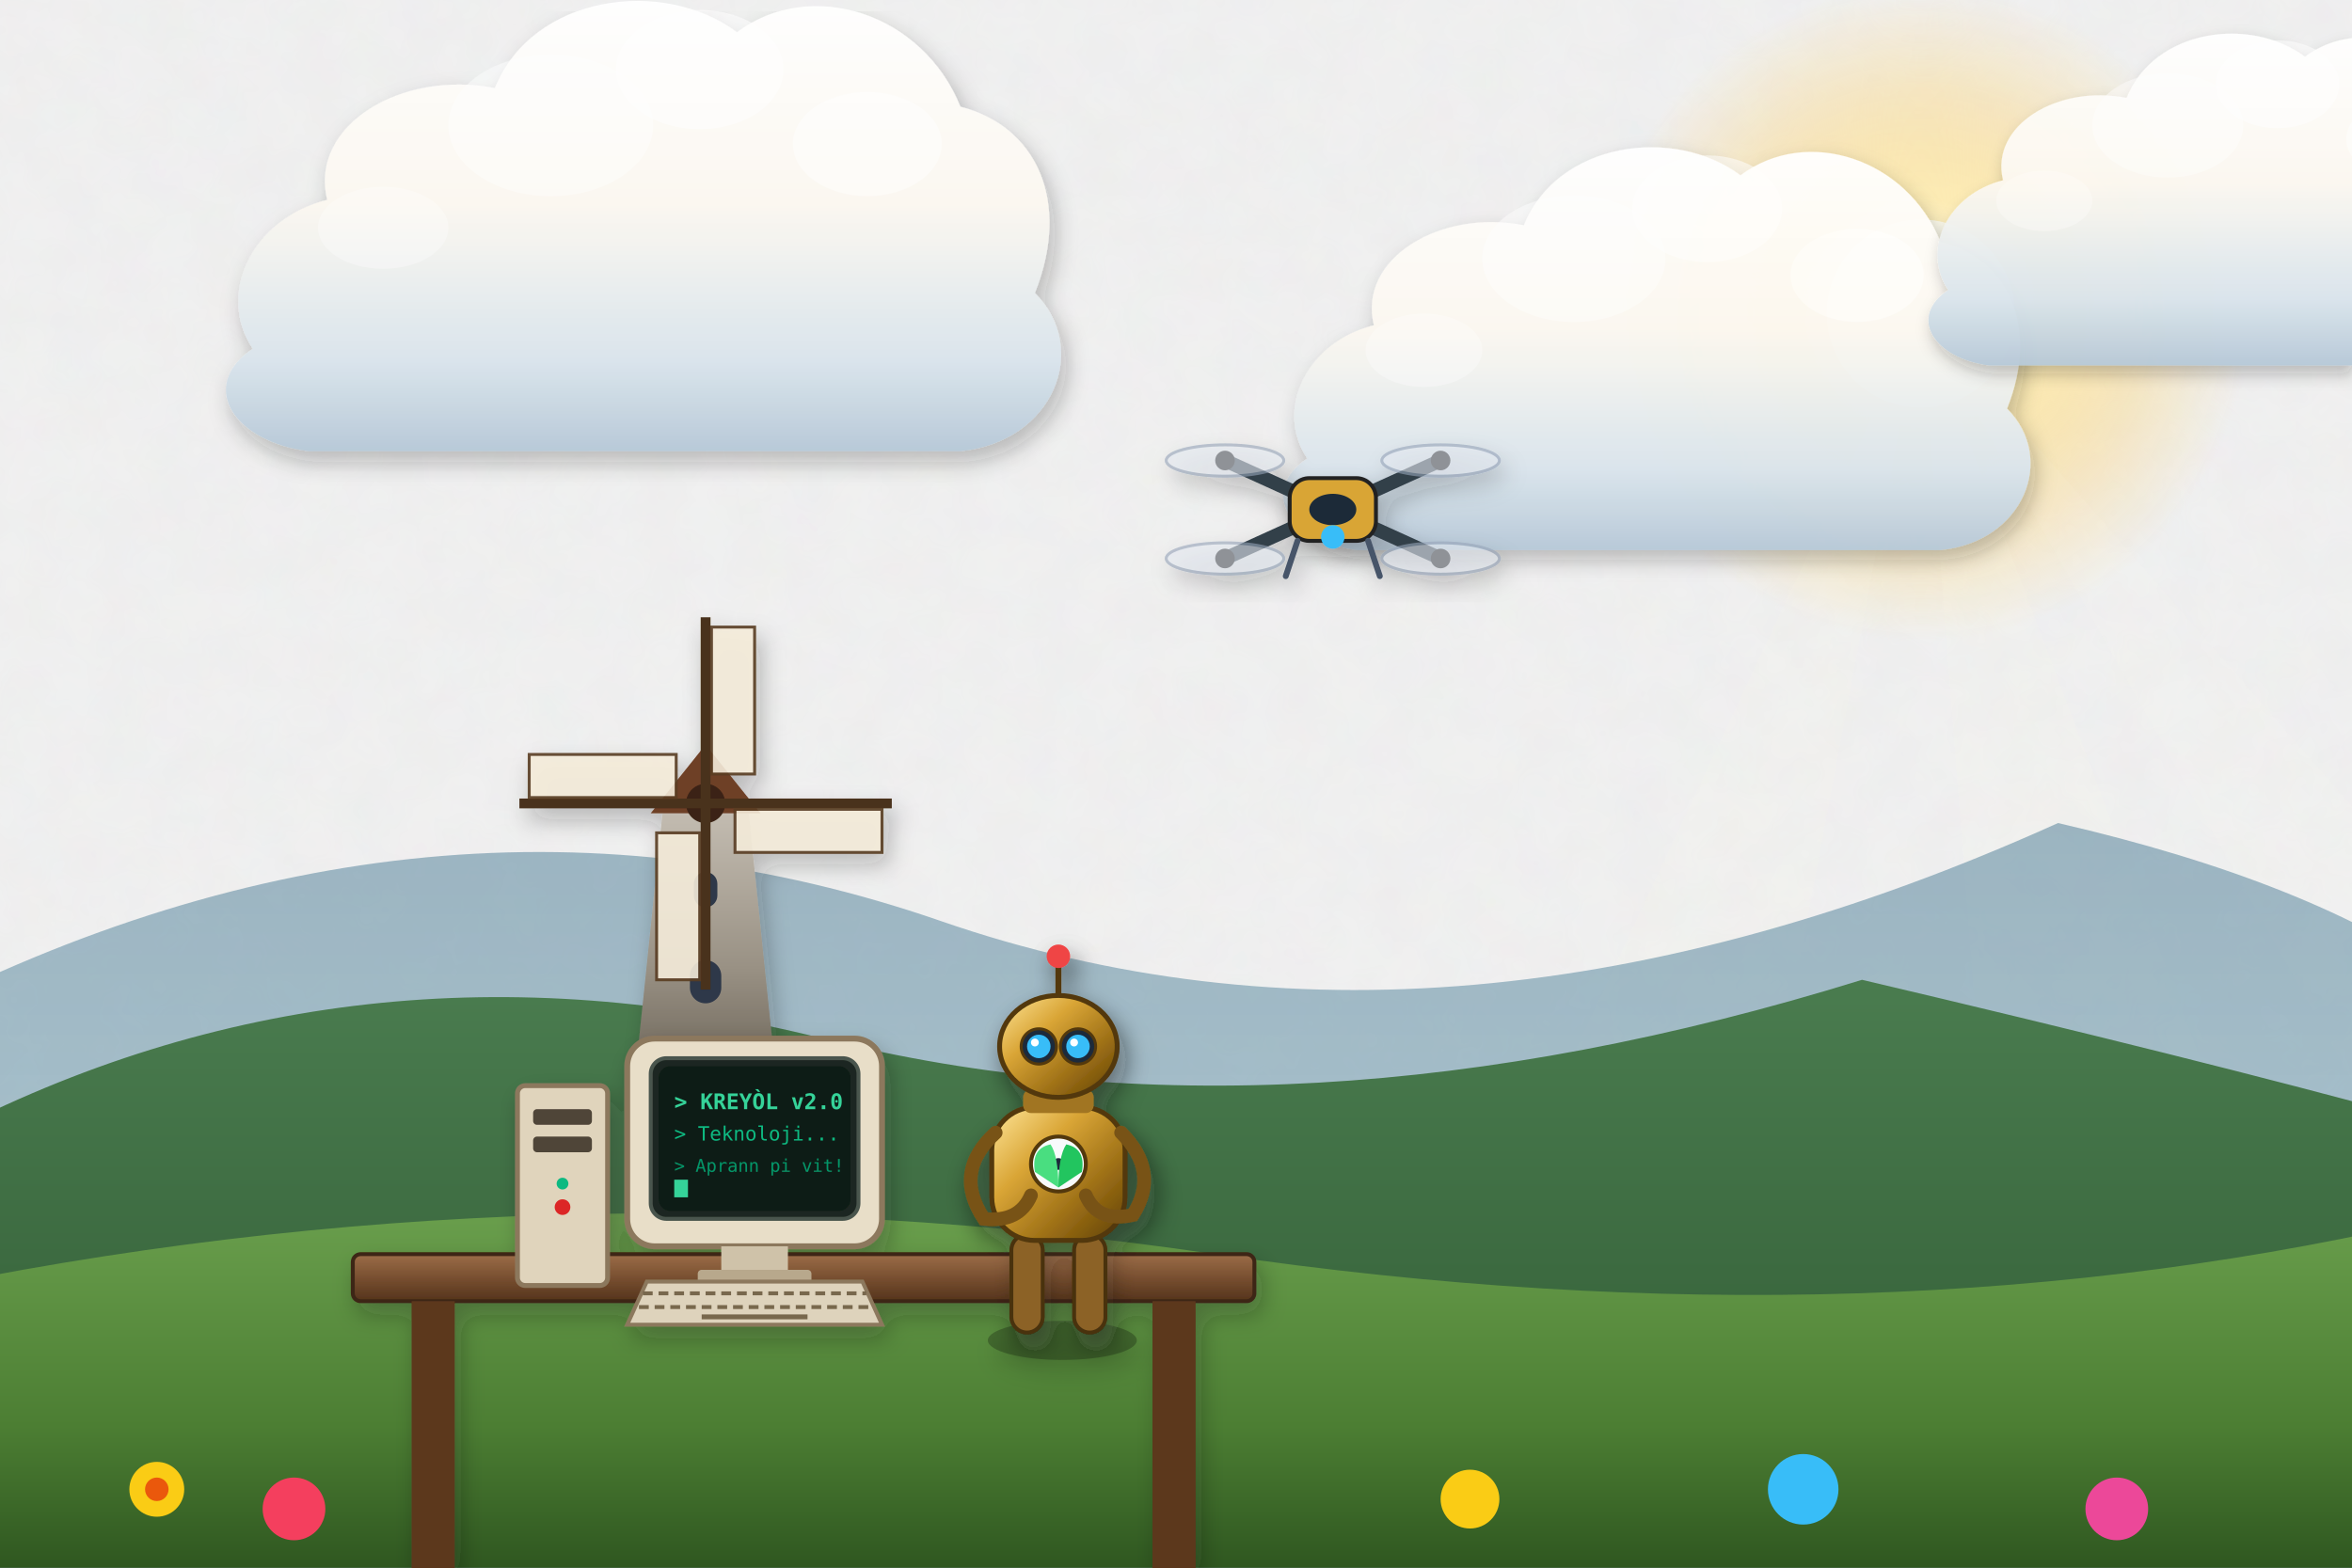
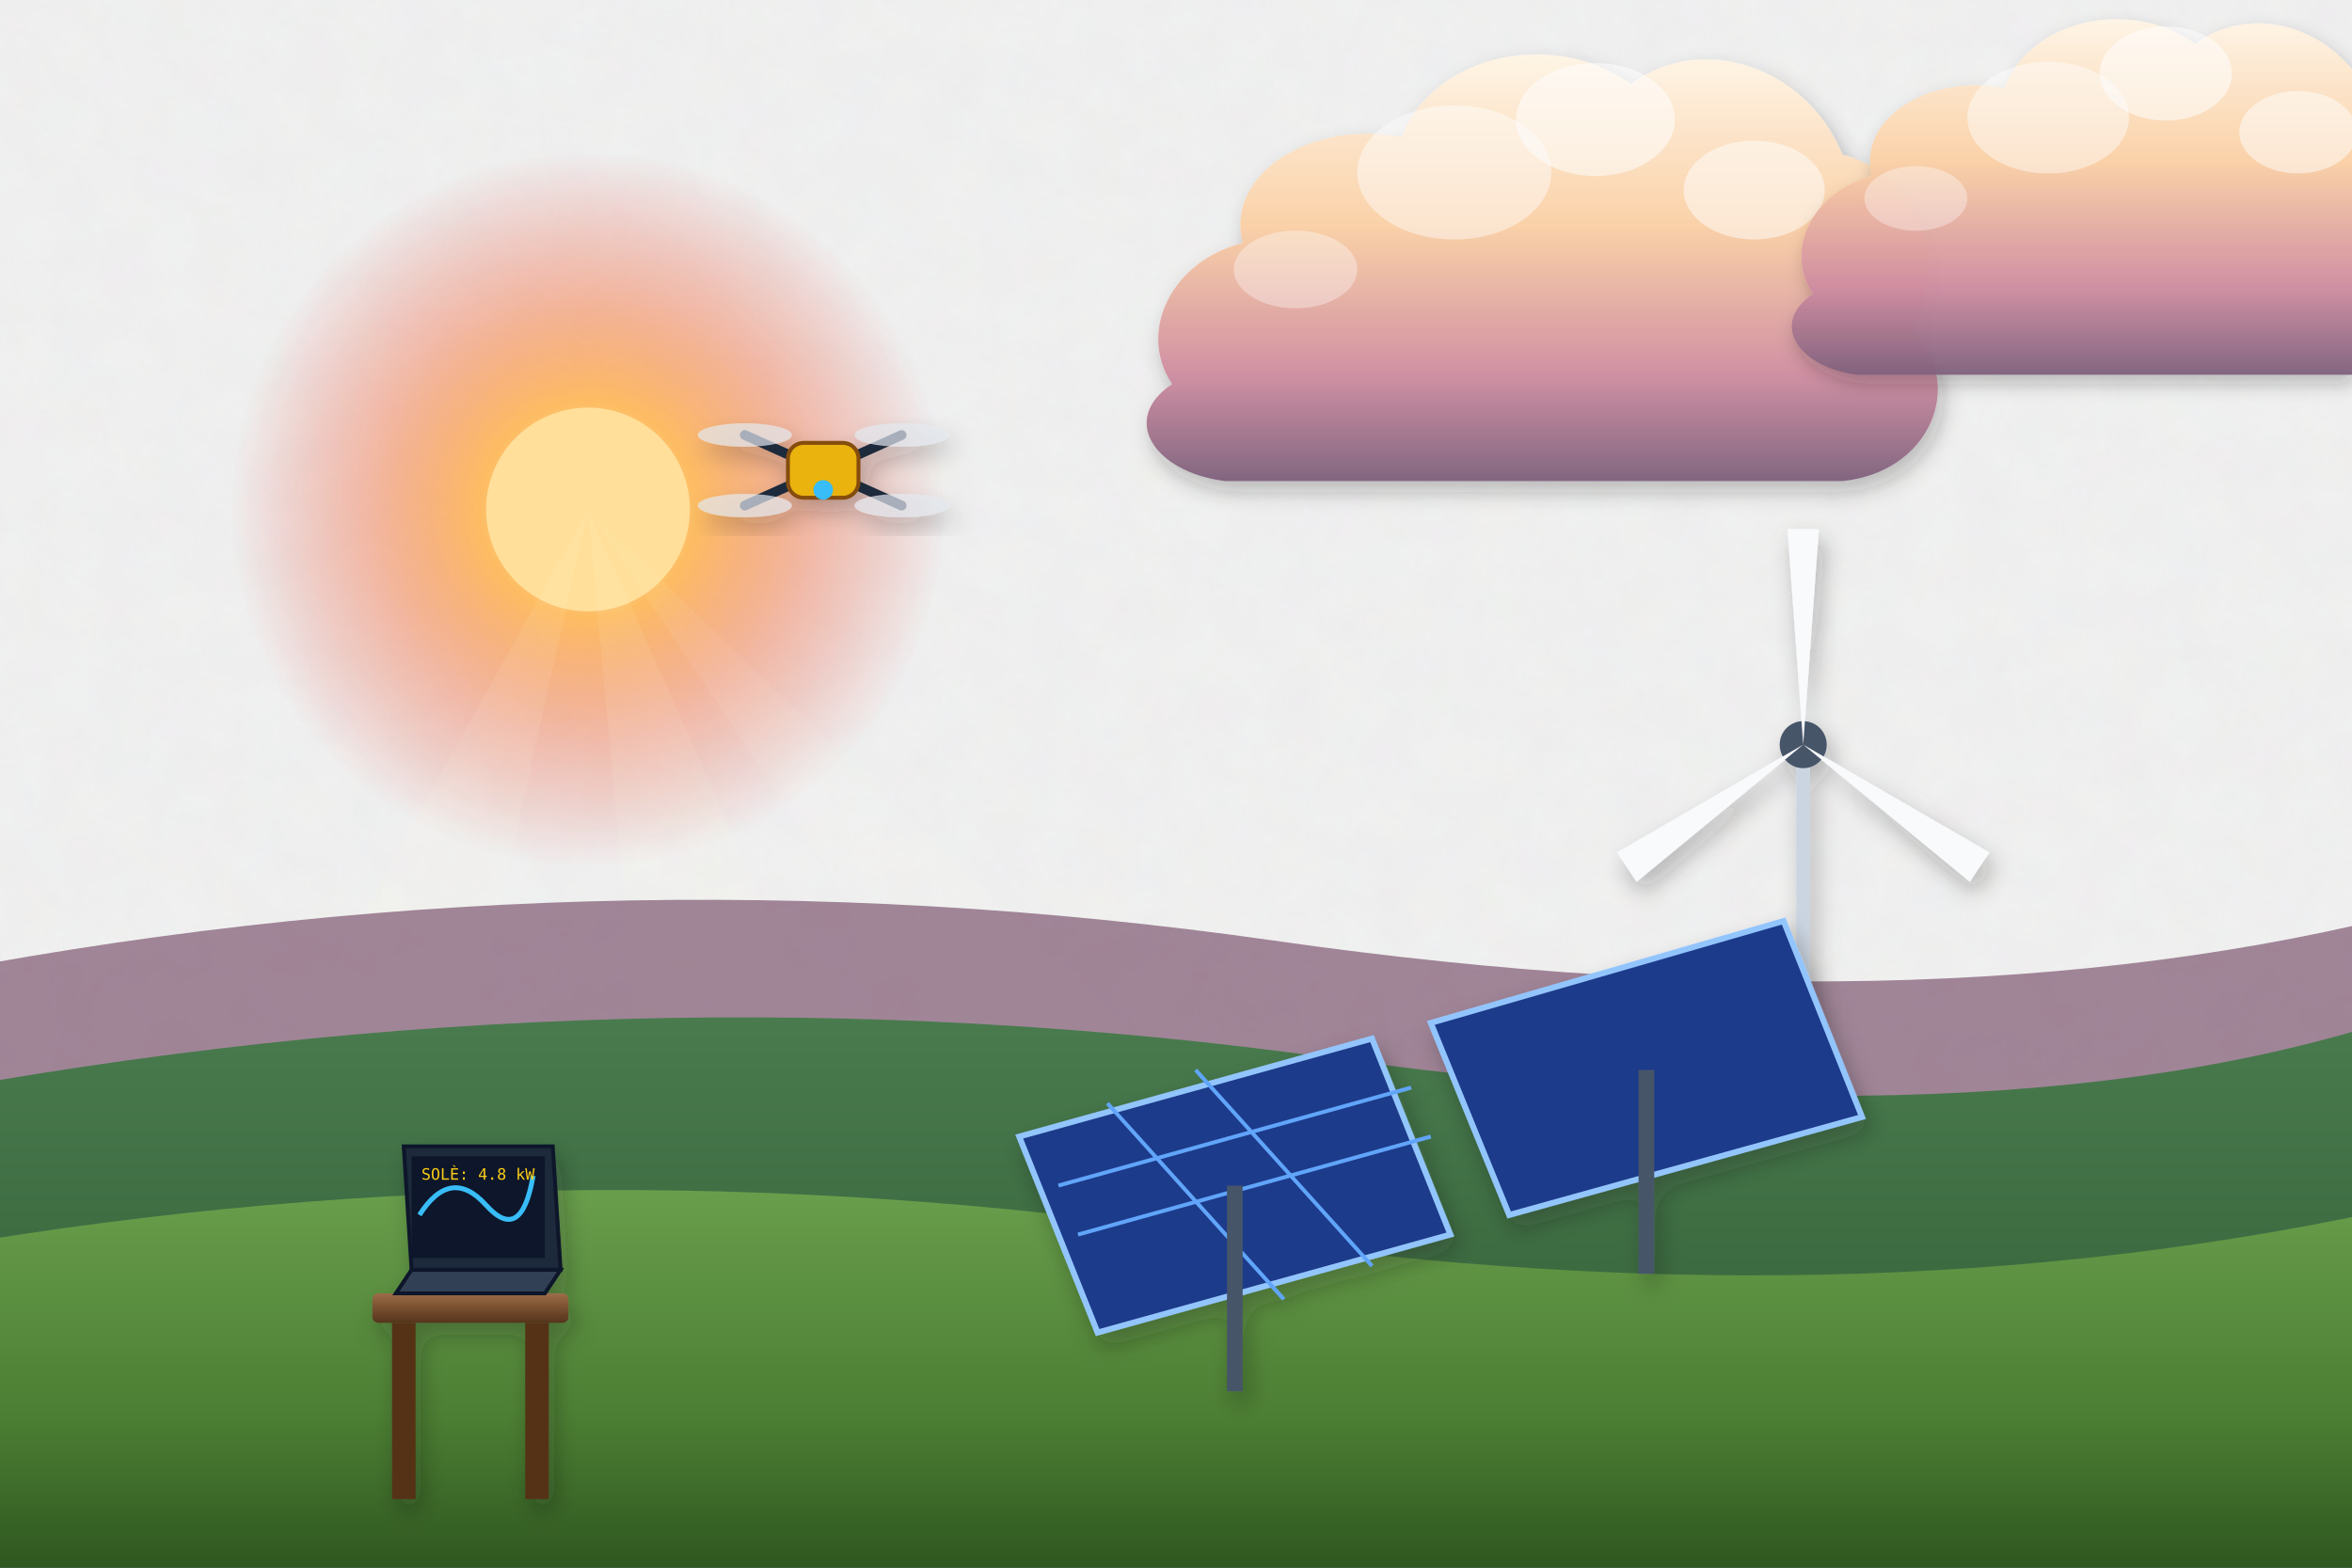
<svg xmlns="http://www.w3.org/2000/svg" viewBox="0 0 1200 800" width="1200" height="800">
  <defs>
    <filter id="ghibliPaper" x="0%" y="0%" width="100%" height="100%">
      <feTurbulence type="fractalNoise" baseFrequency="0.04" numOctaves="3" result="noise" seed="42" />
      <feColorMatrix type="matrix" values="1 0 0 0 0  0 1 0 0 0  0 0 1 0 0  0 0 0 0.035 0" in="noise" result="coloredNoise" />
      <feComposite operator="in" in2="SourceGraphic" />
    </filter>
    <filter id="softGlow" x="-20%" y="-20%" width="140%" height="140%">
      <feGaussianBlur stdDeviation="8" result="blur" />
      <feComposite in="SourceGraphic" in2="blur" operator="over" />
    </filter>
    <filter id="dropShadow" x="-20%" y="-20%" width="140%" height="140%">
      <feDropShadow dx="3" dy="6" stdDeviation="6" flood-color="#141e28" flood-opacity="0.28" />
    </filter>
    <linearGradient id="skyDay" x1="0" y1="0" x2="0" y2="1">
      <stop offset="0%" stop-color="#236ca7" />
      <stop offset="35%" stop-color="#5fa3d6" />
      <stop offset="70%" stop-color="#b8e1f2" />
      <stop offset="100%" stop-color="#fdf3dc" />
    </linearGradient>
    <linearGradient id="skySunset" x1="0" y1="0" x2="0" y2="1">
      <stop offset="0%" stop-color="#31396b" />
      <stop offset="35%" stop-color="#73507b" />
      <stop offset="65%" stop-color="#cb6b5c" />
      <stop offset="85%" stop-color="#f29e5a" />
      <stop offset="100%" stop-color="#fedaa2" />
    </linearGradient>
    <linearGradient id="skyDusk" x1="0" y1="0" x2="0" y2="1">
      <stop offset="0%" stop-color="#121832" />
      <stop offset="40%" stop-color="#262f56" />
      <stop offset="70%" stop-color="#4e3d64" />
      <stop offset="90%" stop-color="#915264" />
      <stop offset="100%" stop-color="#d6846c" />
    </linearGradient>
    <linearGradient id="cloudBodyDay" x1="0" y1="0" x2="0" y2="1">
      <stop offset="0%" stop-color="#ffffff" />
      <stop offset="45%" stop-color="#fcf8f0" />
      <stop offset="80%" stop-color="#d9e4ec" />
      <stop offset="100%" stop-color="#b6c8d7" />
    </linearGradient>
    <linearGradient id="cloudBodySunset" x1="0" y1="0" x2="0" y2="1">
      <stop offset="0%" stop-color="#fff5e6" />
      <stop offset="40%" stop-color="#fbd0a5" />
      <stop offset="75%" stop-color="#cf8ca0" />
      <stop offset="100%" stop-color="#7e607c" />
    </linearGradient>
    <radialGradient id="sunGlowDay" cx="50%" cy="50%" r="50%">
      <stop offset="0%" stop-color="#fffced" stop-opacity="1" />
      <stop offset="35%" stop-color="#ffebaa" stop-opacity="0.85" />
      <stop offset="70%" stop-color="#ffd573" stop-opacity="0.35" />
      <stop offset="100%" stop-color="#ffd573" stop-opacity="0" />
    </radialGradient>
    <radialGradient id="sunGlowSunset" cx="50%" cy="50%" r="50%">
      <stop offset="0%" stop-color="#fff8db" stop-opacity="1" />
      <stop offset="30%" stop-color="#ffb753" stop-opacity="0.9" />
      <stop offset="65%" stop-color="#f46e45" stop-opacity="0.4" />
      <stop offset="100%" stop-color="#e04a43" stop-opacity="0" />
    </radialGradient>
    <linearGradient id="hillDistant" x1="0" y1="0" x2="0" y2="1">
      <stop offset="0%" stop-color="#6e94a8" />
      <stop offset="100%" stop-color="#93b9c7" />
    </linearGradient>
    <linearGradient id="hillMid" x1="0" y1="0" x2="0" y2="1">
      <stop offset="0%" stop-color="#4a7c4f" />
      <stop offset="50%" stop-color="#3c6a40" />
      <stop offset="100%" stop-color="#2d5231" />
    </linearGradient>
    <linearGradient id="hillNear" x1="0" y1="0" x2="0" y2="1">
      <stop offset="0%" stop-color="#699e4c" />
      <stop offset="60%" stop-color="#4c7e33" />
      <stop offset="100%" stop-color="#2f5720" />
    </linearGradient>
    <linearGradient id="woodTone" x1="0" y1="0" x2="0" y2="1">
      <stop offset="0%" stop-color="#9c6d48" />
      <stop offset="50%" stop-color="#784f30" />
      <stop offset="100%" stop-color="#55341c" />
    </linearGradient>
    <linearGradient id="brassTone" x1="0" y1="0" x2="1" y2="1">
      <stop offset="0%" stop-color="#ffe699" />
      <stop offset="35%" stop-color="#d9a536" />
      <stop offset="70%" stop-color="#996c14" />
      <stop offset="100%" stop-color="#5e4007" />
    </linearGradient>
    <linearGradient id="stoneTone" x1="0" y1="0" x2="0" y2="1">
      <stop offset="0%" stop-color="#c5beb3" />
      <stop offset="60%" stop-color="#999184" />
      <stop offset="100%" stop-color="#6c6458" />
    </linearGradient>
    <linearGradient id="waterTone" x1="0" y1="0" x2="0" y2="1">
      <stop offset="0%" stop-color="#47a5be" />
      <stop offset="50%" stop-color="#2a7796" />
      <stop offset="100%" stop-color="#144d6a" />
    </linearGradient>
  </defs>
-   <rect width="1200" height="800" fill="url(#skyDay)" filter="url(#ghibliPaper)" />
+   <rect width="1200" height="800" fill="url(#skySunset)" filter="url(#ghibliPaper)" />
  <g>
-     <circle cx="980" cy="160" r="168" fill="url(#sunGlowDay)" />
-     <circle cx="980" cy="160" r="48" fill="#fffded" />
-     <polygon points="980,160 680,800 860,800" fill="#fffbe6" opacity="0.08" />
-     <polygon points="980,160 1030,800 1220,800" fill="#fffbe6" opacity="0.08" />
-     <polygon points="980,160 1340,800 1540,800" fill="#fffbe6" opacity="0.06" />
+     <circle cx="300" cy="260" r="182" fill="url(#sunGlowSunset)" />
+     <circle cx="300" cy="260" r="52" fill="#ffdf99" />
+     <polygon points="300,260 0,800 180,800" fill="#fffbe6" opacity="0.08" />
+     <polygon points="300,260 350,800 540,800" fill="#fffbe6" opacity="0.08" />
+     <polygon points="300,260 660,800 860,800" fill="#fffbe6" opacity="0.06" />
  </g>
-   <g transform="translate(300, 140) scale(0.95)" opacity="0.95">
-     <path d="M-180,40        C-200,10 -180,-30 -140,-40        C-150,-80 -100,-110 -50,-100        C-30,-150 40,-160 80,-130        C120,-160 180,-140 200,-90        C240,-80 260,-40 240,10        C270,40 250,90 200,95        L-150,95        C-190,90 -210,60 -180,40 Z" fill="url(#cloudBodyDay)" filter="url(#dropShadow)" />
+   <g transform="translate(760, 160) scale(0.9)" opacity="0.95">
+     <path d="M-180,40        C-200,10 -180,-30 -140,-40        C-150,-80 -100,-110 -50,-100        C-30,-150 40,-160 80,-130        C120,-160 180,-140 200,-90        C240,-80 260,-40 240,10        C270,40 250,90 200,95        L-150,95        C-190,90 -210,60 -180,40 Z" fill="url(#cloudBodySunset)" filter="url(#dropShadow)" />
    <ellipse cx="60" cy="-110" rx="45" ry="32" fill="#ffffff" opacity="0.55" />
    <ellipse cx="-20" cy="-80" rx="55" ry="38" fill="#ffffff" opacity="0.45" />
    <ellipse cx="150" cy="-70" rx="40" ry="28" fill="#ffffff" opacity="0.5" />
    <ellipse cx="-110" cy="-25" rx="35" ry="22" fill="#ffffff" opacity="0.35" />
  </g>
-   <g transform="translate(820, 200) scale(0.85)" opacity="0.95">
-     <path d="M-180,40        C-200,10 -180,-30 -140,-40        C-150,-80 -100,-110 -50,-100        C-30,-150 40,-160 80,-130        C120,-160 180,-140 200,-90        C240,-80 260,-40 240,10        C270,40 250,90 200,95        L-150,95        C-190,90 -210,60 -180,40 Z" fill="url(#cloudBodyDay)" filter="url(#dropShadow)" />
+   <g transform="translate(1060, 120) scale(0.75)" opacity="0.95">
+     <path d="M-180,40        C-200,10 -180,-30 -140,-40        C-150,-80 -100,-110 -50,-100        C-30,-150 40,-160 80,-130        C120,-160 180,-140 200,-90        C240,-80 260,-40 240,10        C270,40 250,90 200,95        L-150,95        C-190,90 -210,60 -180,40 Z" fill="url(#cloudBodySunset)" filter="url(#dropShadow)" />
    <ellipse cx="60" cy="-110" rx="45" ry="32" fill="#ffffff" opacity="0.55" />
    <ellipse cx="-20" cy="-80" rx="55" ry="38" fill="#ffffff" opacity="0.45" />
    <ellipse cx="150" cy="-70" rx="40" ry="28" fill="#ffffff" opacity="0.5" />
    <ellipse cx="-110" cy="-25" rx="35" ry="22" fill="#ffffff" opacity="0.35" />
  </g>
-   <g transform="translate(1120, 120) scale(0.7)" opacity="0.95">
-     <path d="M-180,40        C-200,10 -180,-30 -140,-40        C-150,-80 -100,-110 -50,-100        C-30,-150 40,-160 80,-130        C120,-160 180,-140 200,-90        C240,-80 260,-40 240,10        C270,40 250,90 200,95        L-150,95        C-190,90 -210,60 -180,40 Z" fill="url(#cloudBodyDay)" filter="url(#dropShadow)" />
-     <ellipse cx="60" cy="-110" rx="45" ry="32" fill="#ffffff" opacity="0.55" />
-     <ellipse cx="-20" cy="-80" rx="55" ry="38" fill="#ffffff" opacity="0.45" />
-     <ellipse cx="150" cy="-70" rx="40" ry="28" fill="#ffffff" opacity="0.5" />
-     <ellipse cx="-110" cy="-25" rx="35" ry="22" fill="#ffffff" opacity="0.35" />
+   <path d="M-50,500 Q300,430 650,480 T1250,460 L1250,800 L-50,800 Z" fill="#6a3e5c" opacity="0.6" />
+   <g transform="translate(920, 380)" filter="url(#dropShadow)">
+     <line x1="0" y1="0" x2="0" y2="180" stroke="#cbd5e1" stroke-width="7" />
+     <circle cx="0" cy="0" r="12" fill="#475569" />
+     <polygon points="0,0 -8,-110 8,-110" fill="#f8fafc" />
+     <polygon points="0,0 95,55 85,70" fill="#f8fafc" />
+     <polygon points="0,0 -95,55 -85,70" fill="#f8fafc" />
  </g>
-   <path d="M-50,520 Q220,380 480,470 T1050,420 Q1180,450 1250,500 L1250,800 L-50,800 Z" fill="url(#hillDistant)" opacity="0.65" />
-   <path d="M-30,580 Q180,470 420,530 T950,500 Q1120,540 1230,570 L1230,800 L-30,800 Z" fill="url(#hillMid)" />
-   <g transform="translate(360, 460)" filter="url(#dropShadow)">
-     <path d="M-36,90 L-22,-45 Q0,-55 22,-45 L36,90 Z" fill="url(#stoneTone)" />
-     <path d="M-28,-45 L0,-80 L28,-45 Z" fill="#6e3f28" />
-     <rect x="-6" y="-15" width="12" height="18" rx="6" fill="#2d3748" />
-     <rect x="-8" y="30" width="16" height="22" rx="8" fill="#2d3748" />
-     <g transform="translate(0, -50)">
-       <circle cx="0" cy="0" r="10" fill="#3a2312" />
-       <line x1="0" y1="0" x2="0" y2="-95" stroke="#4a301a" stroke-width="5" />
-       <rect x="3" y="-90" width="22" height="75" fill="#f4ebd9" opacity="0.9" stroke="#5a3d24" stroke-width="1.5" />
-       <line x1="0" y1="0" x2="95" y2="0" stroke="#4a301a" stroke-width="5" />
-       <rect x="15" y="3" width="75" height="22" fill="#f4ebd9" opacity="0.9" stroke="#5a3d24" stroke-width="1.5" />
-       <line x1="0" y1="0" x2="0" y2="95" stroke="#4a301a" stroke-width="5" />
-       <rect x="-25" y="15" width="22" height="75" fill="#f4ebd9" opacity="0.9" stroke="#5a3d24" stroke-width="1.5" />
-       <line x1="0" y1="0" x2="-95" y2="0" stroke="#4a301a" stroke-width="5" />
-       <rect x="-90" y="-25" width="75" height="22" fill="#f4ebd9" opacity="0.9" stroke="#5a3d24" stroke-width="1.5" />
-     </g>
+   <path d="M-50,560 Q320,490 680,540 T1250,510 L1250,800 L-50,800 Z" fill="url(#hillMid)" />
+   <path d="M-50,640 Q280,580 620,630 T1250,610 L1250,800 L-50,800 Z" fill="url(#hillNear)" />
+   <g transform="translate(420, 240)" filter="url(#dropShadow)">
+     <line x1="-40" y1="-18" x2="40" y2="18" stroke="#1e293b" stroke-width="5" stroke-linecap="round" />
+     <line x1="-40" y1="18" x2="40" y2="-18" stroke="#1e293b" stroke-width="5" stroke-linecap="round" />
+     <rect x="-18" y="-14" width="36" height="28" rx="8" fill="#eab308" stroke="#854d0e" stroke-width="2" />
+     <ellipse cx="-40" cy="-18" rx="24" ry="6" fill="#e2e8f0" opacity="0.7" />
+     <ellipse cx="40" cy="-18" rx="24" ry="6" fill="#e2e8f0" opacity="0.7" />
+     <ellipse cx="-40" cy="18" rx="24" ry="6" fill="#e2e8f0" opacity="0.7" />
+     <ellipse cx="40" cy="18" rx="24" ry="6" fill="#e2e8f0" opacity="0.7" />
+     <circle cx="0" cy="10" r="5" fill="#38bdf8" />
  </g>
-   <path d="M-50,660 Q280,590 620,640 T1250,620 L1250,800 L-50,800 Z" fill="url(#hillNear)" />
-   <g transform="translate(680, 260)" filter="url(#dropShadow)">
-     <line x1="-55" y1="-25" x2="55" y2="25" stroke="#333f48" stroke-width="7" stroke-linecap="round" />
-     <line x1="-55" y1="25" x2="55" y2="-25" stroke="#333f48" stroke-width="7" stroke-linecap="round" />
-     <rect x="-22" y="-16" width="44" height="32" rx="10" fill="#d9a536" stroke="#222" stroke-width="2" />
-     <ellipse cx="0" cy="0" rx="12" ry="8" fill="#1b2a38" />
-     <circle cx="0" cy="14" r="6" fill="#38bdf8" />
-     <g transform="translate(-55, -25)">
-       <circle cx="0" cy="0" r="5" fill="#111" />
-       <ellipse cx="0" cy="0" rx="30" ry="8" fill="#e2e8f0" opacity="0.6" stroke="#94a3b8" stroke-width="1.5" />
-     </g>
-     <g transform="translate(55, -25)">
-       <circle cx="0" cy="0" r="5" fill="#111" />
-       <ellipse cx="0" cy="0" rx="30" ry="8" fill="#e2e8f0" opacity="0.6" stroke="#94a3b8" stroke-width="1.5" />
-     </g>
-     <g transform="translate(-55, 25)">
-       <circle cx="0" cy="0" r="5" fill="#111" />
-       <ellipse cx="0" cy="0" rx="30" ry="8" fill="#e2e8f0" opacity="0.6" stroke="#94a3b8" stroke-width="1.5" />
-     </g>
-     <g transform="translate(55, 25)">
-       <circle cx="0" cy="0" r="5" fill="#111" />
-       <ellipse cx="0" cy="0" rx="30" ry="8" fill="#e2e8f0" opacity="0.6" stroke="#94a3b8" stroke-width="1.5" />
-     </g>
-     <path d="M-18,16 L-24,34 M18,16 L24,34" stroke="#475569" stroke-width="3" stroke-linecap="round" />
+   <g transform="translate(680, 560)" filter="url(#dropShadow)">
+     <polygon points="-160,20 20,-30 60,70 -120,120" fill="#1e3a8a" stroke="#93c5fd" stroke-width="3" />
+     <line x1="-115" y1="3" x2="-25" y2="103" stroke="#60a5fa" stroke-width="2" />
+     <line x1="-70" y1="-14" x2="20" y2="86" stroke="#60a5fa" stroke-width="2" />
+     <line x1="-140" y1="45" x2="40" y2="-5" stroke="#60a5fa" stroke-width="2" />
+     <line x1="-130" y1="70" x2="50" y2="20" stroke="#60a5fa" stroke-width="2" />
+     <line x1="-50" y1="45" x2="-50" y2="150" stroke="#475569" stroke-width="8" />
+     <polygon points="50,-38 230,-90 270,10 90,60" fill="#1e3a8a" stroke="#93c5fd" stroke-width="3" />
+     <line x1="160" y1="-14" x2="160" y2="90" stroke="#475569" stroke-width="8" />
  </g>
-   <g transform="translate(180, 570)" filter="url(#dropShadow)">
-     <rect x="0" y="70" width="460" height="24" rx="4" fill="url(#woodTone)" stroke="#3e2515" stroke-width="2" />
-     <rect x="30" y="94" width="22" height="140" fill="#5c381e" />
-     <rect x="408" y="94" width="22" height="140" fill="#5c381e" />
-     <g transform="translate(140, -40)">
-       <rect x="0" y="0" width="130" height="106" rx="14" fill="#e8dec8" stroke="#8c785d" stroke-width="3" />
-       <rect x="12" y="10" width="106" height="82" rx="8" fill="#1e2822" stroke="#4a554d" stroke-width="2" />
-       <rect x="16" y="14" width="98" height="74" rx="6" fill="#0f1f17" />
-       <text x="24" y="36" font-family="monospace" font-size="11" font-weight="bold" fill="#34d399">&gt; KREYÒL v2.0</text>
-       <text x="24" y="52" font-family="monospace" font-size="10" fill="#10b981">&gt; Teknoloji...</text>
-       <text x="24" y="68" font-family="monospace" font-size="9" fill="#059669">&gt; Aprann pi vit!</text>
-       <rect x="24" y="72" width="7" height="9" fill="#34d399">
-         <animate attributeName="opacity" values="1;0;1" dur="1s" repeatCount="indefinite" />
-       </rect>
-       <rect x="48" y="106" width="34" height="12" fill="#cfc2a9" />
-       <rect x="36" y="118" width="58" height="8" rx="2" fill="#b8a88c" />
-       <rect x="-56" y="24" width="46" height="102" rx="4" fill="#e0d4bc" stroke="#8c785d" stroke-width="2.5" />
-       <rect x="-48" y="36" width="30" height="8" rx="2" fill="#504537" />
-       <rect x="-48" y="50" width="30" height="8" rx="2" fill="#504537" />
-       <circle cx="-33" cy="74" r="3" fill="#10b981" />
-       <circle cx="-33" cy="86" r="4" fill="#dc2626" />
-       <polygon points="10,124 120,124 130,146 0,146" fill="#ded3bc" stroke="#8c785d" stroke-width="2" />
-       <line x1="8" y1="130" x2="122" y2="130" stroke="#78674d" stroke-width="2" stroke-dasharray="5 3" />
-       <line x1="6" y1="137" x2="124" y2="137" stroke="#78674d" stroke-width="2" stroke-dasharray="5 3" />
-       <line x1="38" y1="142" x2="92" y2="142" stroke="#78674d" stroke-width="2.5" />
-     </g>
-     <g transform="translate(360, -30)" filter="url(#dropShadow)">
-       <ellipse cx="2" cy="144" rx="38" ry="10" fill="#000000" opacity="0.25" />
-       <rect x="-24" y="90" width="16" height="50" rx="8" fill="#8c6227" stroke="#4a320f" stroke-width="2" />
-       <rect x="8" y="90" width="16" height="50" rx="8" fill="#8c6227" stroke="#4a320f" stroke-width="2" />
-       <rect x="-34" y="25" width="68" height="68" rx="22" fill="url(#brassTone)" stroke="#52390a" stroke-width="2.5" />
-       <circle cx="0" cy="54" r="14" fill="#f8fafc" stroke="#52390a" stroke-width="2" />
-       <line x1="0" y1="54" x2="8" y2="48" stroke="#dc2626" stroke-width="2" />
-       <circle cx="0" cy="54" r="3" fill="#1e293b" />
-       <rect x="-18" y="16" width="36" height="12" rx="4" fill="#a17521" />
-       <ellipse cx="0" cy="-6" rx="30" ry="26" fill="url(#brassTone)" stroke="#52390a" stroke-width="2.5" />
-       <circle cx="-10" cy="-6" r="9" fill="#1e293b" stroke="#52390a" stroke-width="1.5" />
-       <circle cx="-10" cy="-6" r="6" fill="#38bdf8" />
-       <circle cx="-12" cy="-8" r="2" fill="#ffffff" />
-       <circle cx="10" cy="-6" r="9" fill="#1e293b" stroke="#52390a" stroke-width="1.5" />
-       <circle cx="10" cy="-6" r="6" fill="#38bdf8" />
-       <circle cx="8" cy="-8" r="2" fill="#ffffff" />
-       <line x1="0" y1="-32" x2="0" y2="-48" stroke="#52390a" stroke-width="3" />
-       <circle cx="0" cy="-52" r="6" fill="#ef4444" />
-       <path d="M-32,38 Q-54,58 -38,82 Q-20,84 -14,70" fill="none" stroke="#785315" stroke-width="7" stroke-linecap="round" />
-       <path d="M32,38 Q52,58 38,80 Q20,84 14,70" fill="none" stroke="#785315" stroke-width="7" stroke-linecap="round" />
-       <path d="M0,66 Q0,50 4,44 Q14,46 12,58 Z" fill="#22c55e" />
-       <path d="M0,66 Q0,50 -4,44 Q-14,46 -12,58 Z" fill="#4ade80" />
-     </g>
-   </g>
-   <g transform="translate(0, 750)">
-     <circle cx="80" cy="10" r="14" fill="#facc15" />
-     <circle cx="80" cy="10" r="6" fill="#ea580c" />
-     <circle cx="150" cy="20" r="16" fill="#f43f5e" />
-     <circle cx="750" cy="15" r="15" fill="#facc15" />
-     <circle cx="920" cy="10" r="18" fill="#38bdf8" />
-     <circle cx="1080" cy="20" r="16" fill="#ec4899" />
+   <g transform="translate(240, 630)" filter="url(#dropShadow)">
+     <rect x="-50" y="30" width="100" height="15" rx="3" fill="url(#woodTone)" />
+     <rect x="-40" y="45" width="12" height="90" fill="#543317" />
+     <rect x="28" y="45" width="12" height="90" fill="#543317" />
+     <polygon points="-38,30 38,30 46,18 -30,18" fill="#334155" stroke="#0f172a" stroke-width="2" />
+     <polygon points="-30,18 46,18 42,-45 -34,-45" fill="#1e293b" stroke="#0f172a" stroke-width="2" />
+     <rect x="-30" y="-40" width="68" height="52" fill="#0f172a" />
+     <path d="M-26,-10 Q-10,-35 8,-15 T32,-30" stroke="#38bdf8" stroke-width="2.5" fill="none" />
+     <text x="-25" y="-28" font-family="monospace" font-size="8" fill="#facc15">SOLÈ: 4.8 kW</text>
  </g>
</svg>
